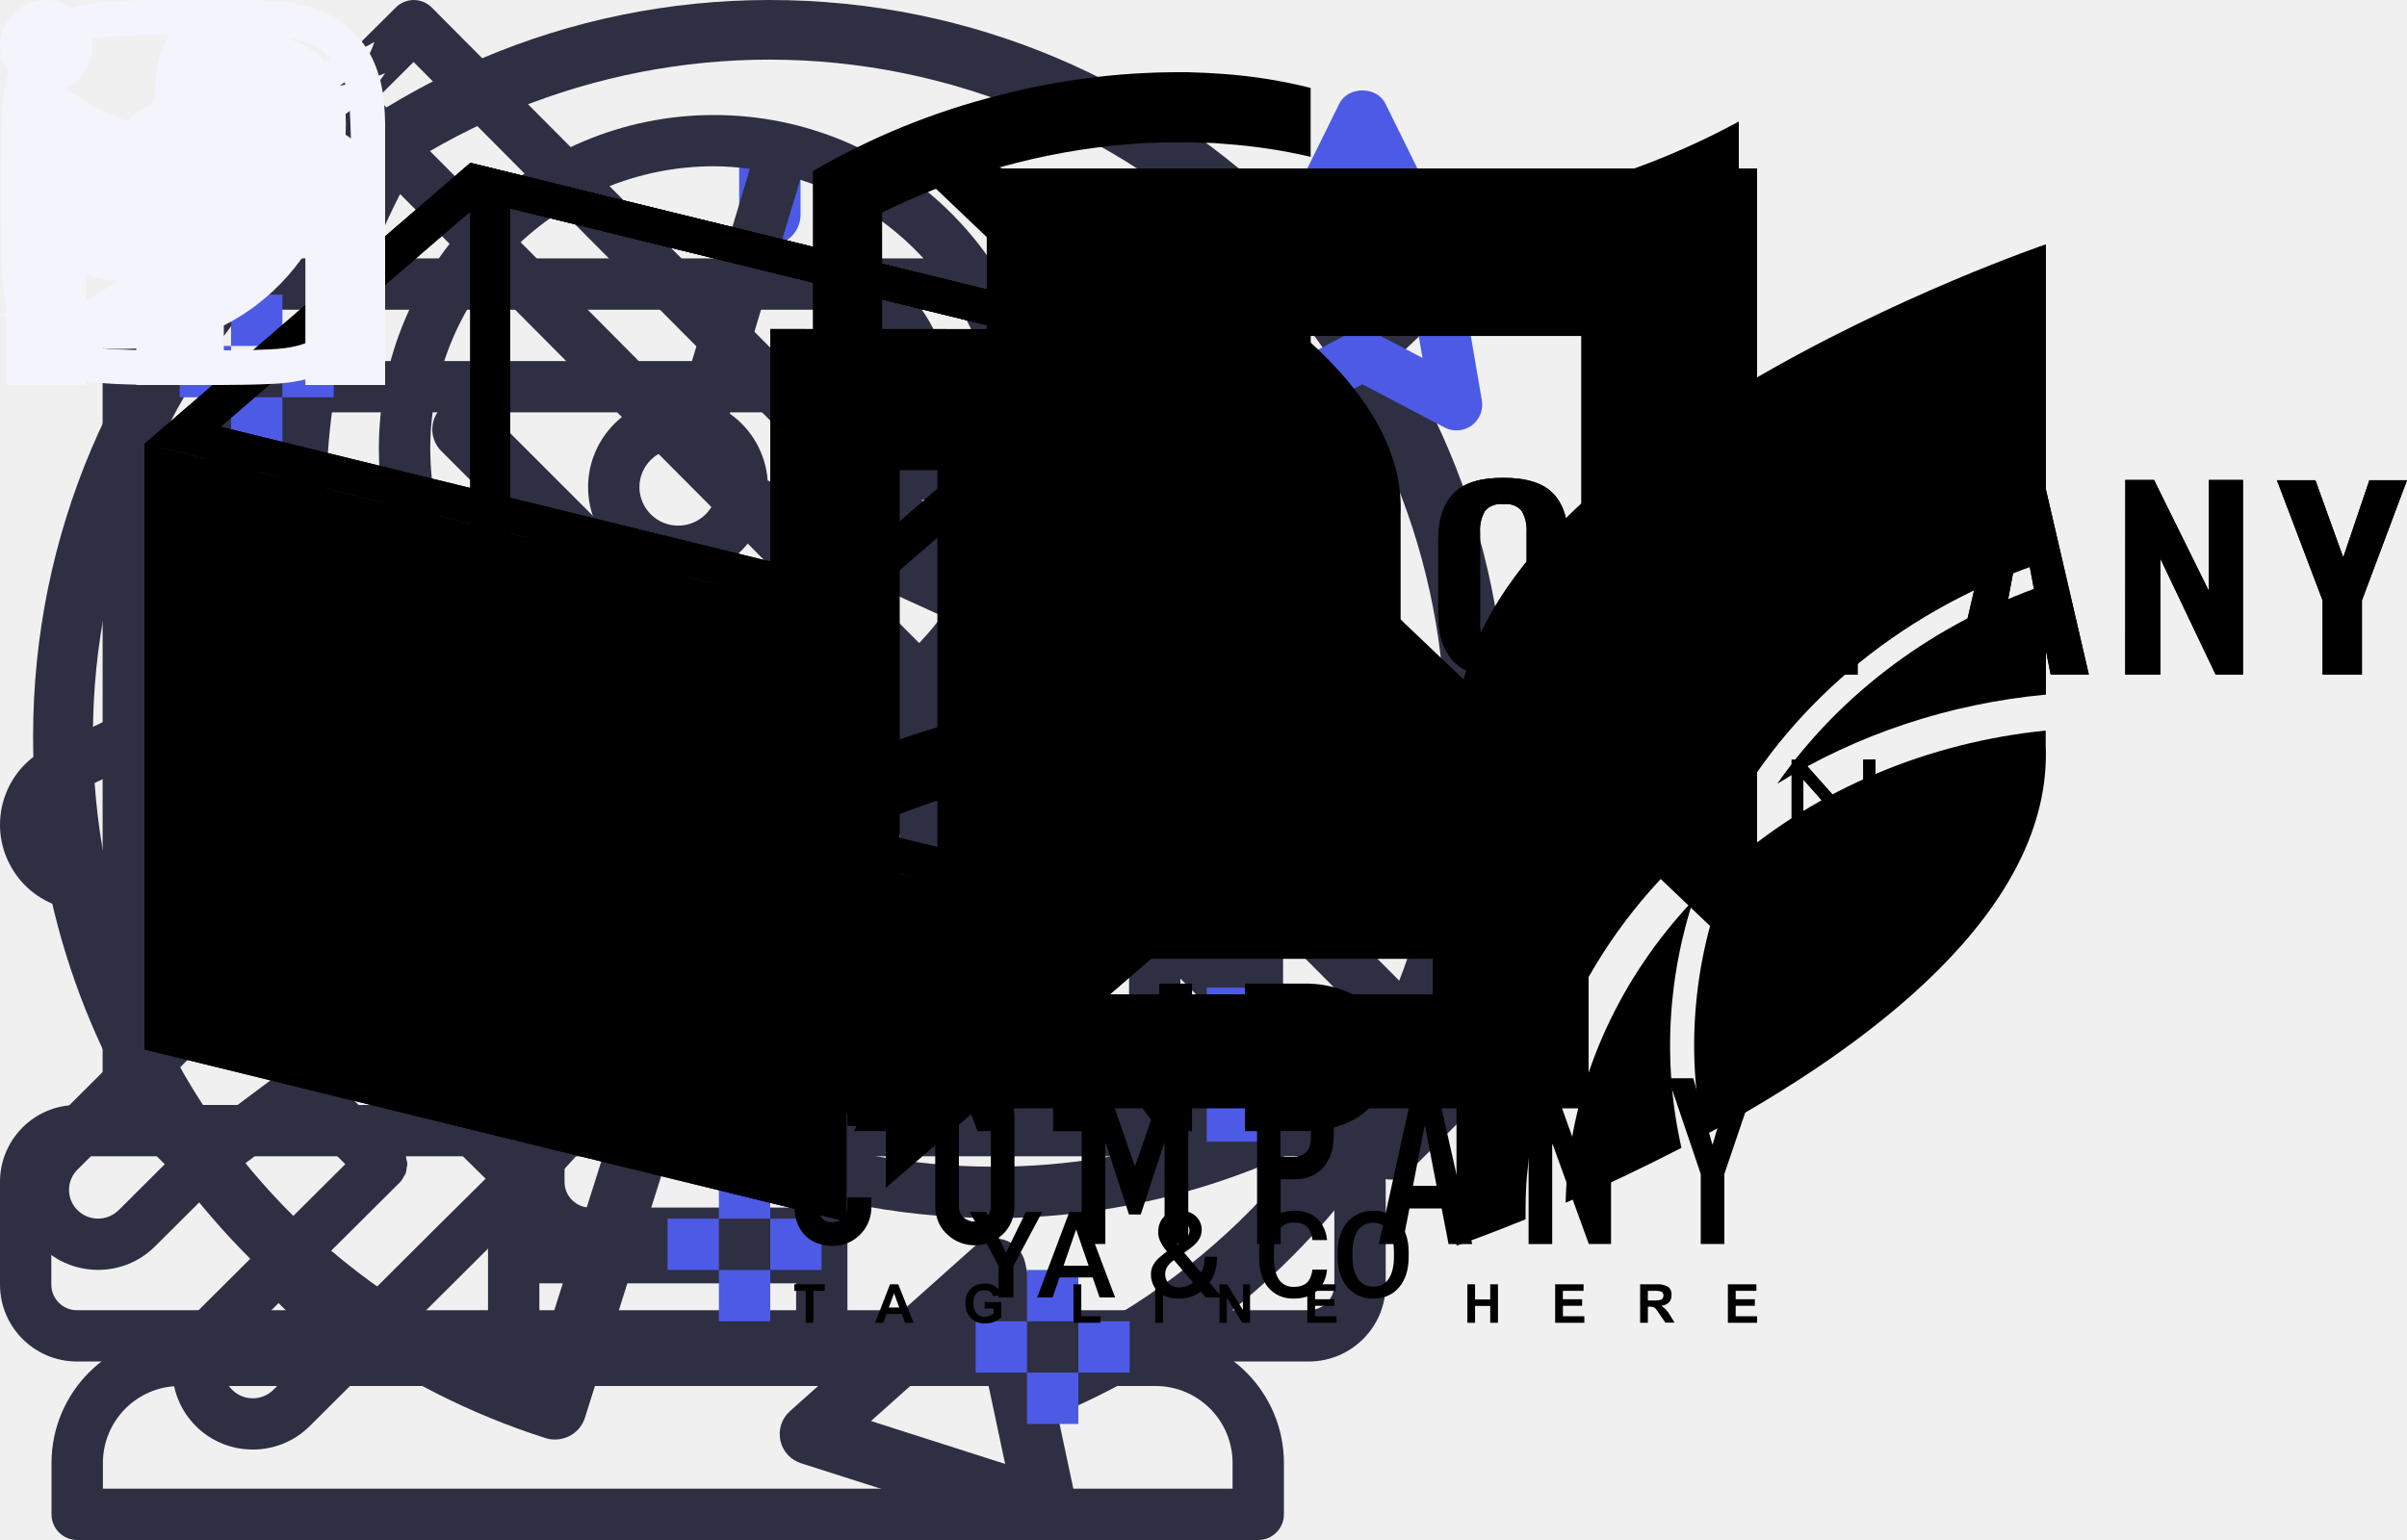
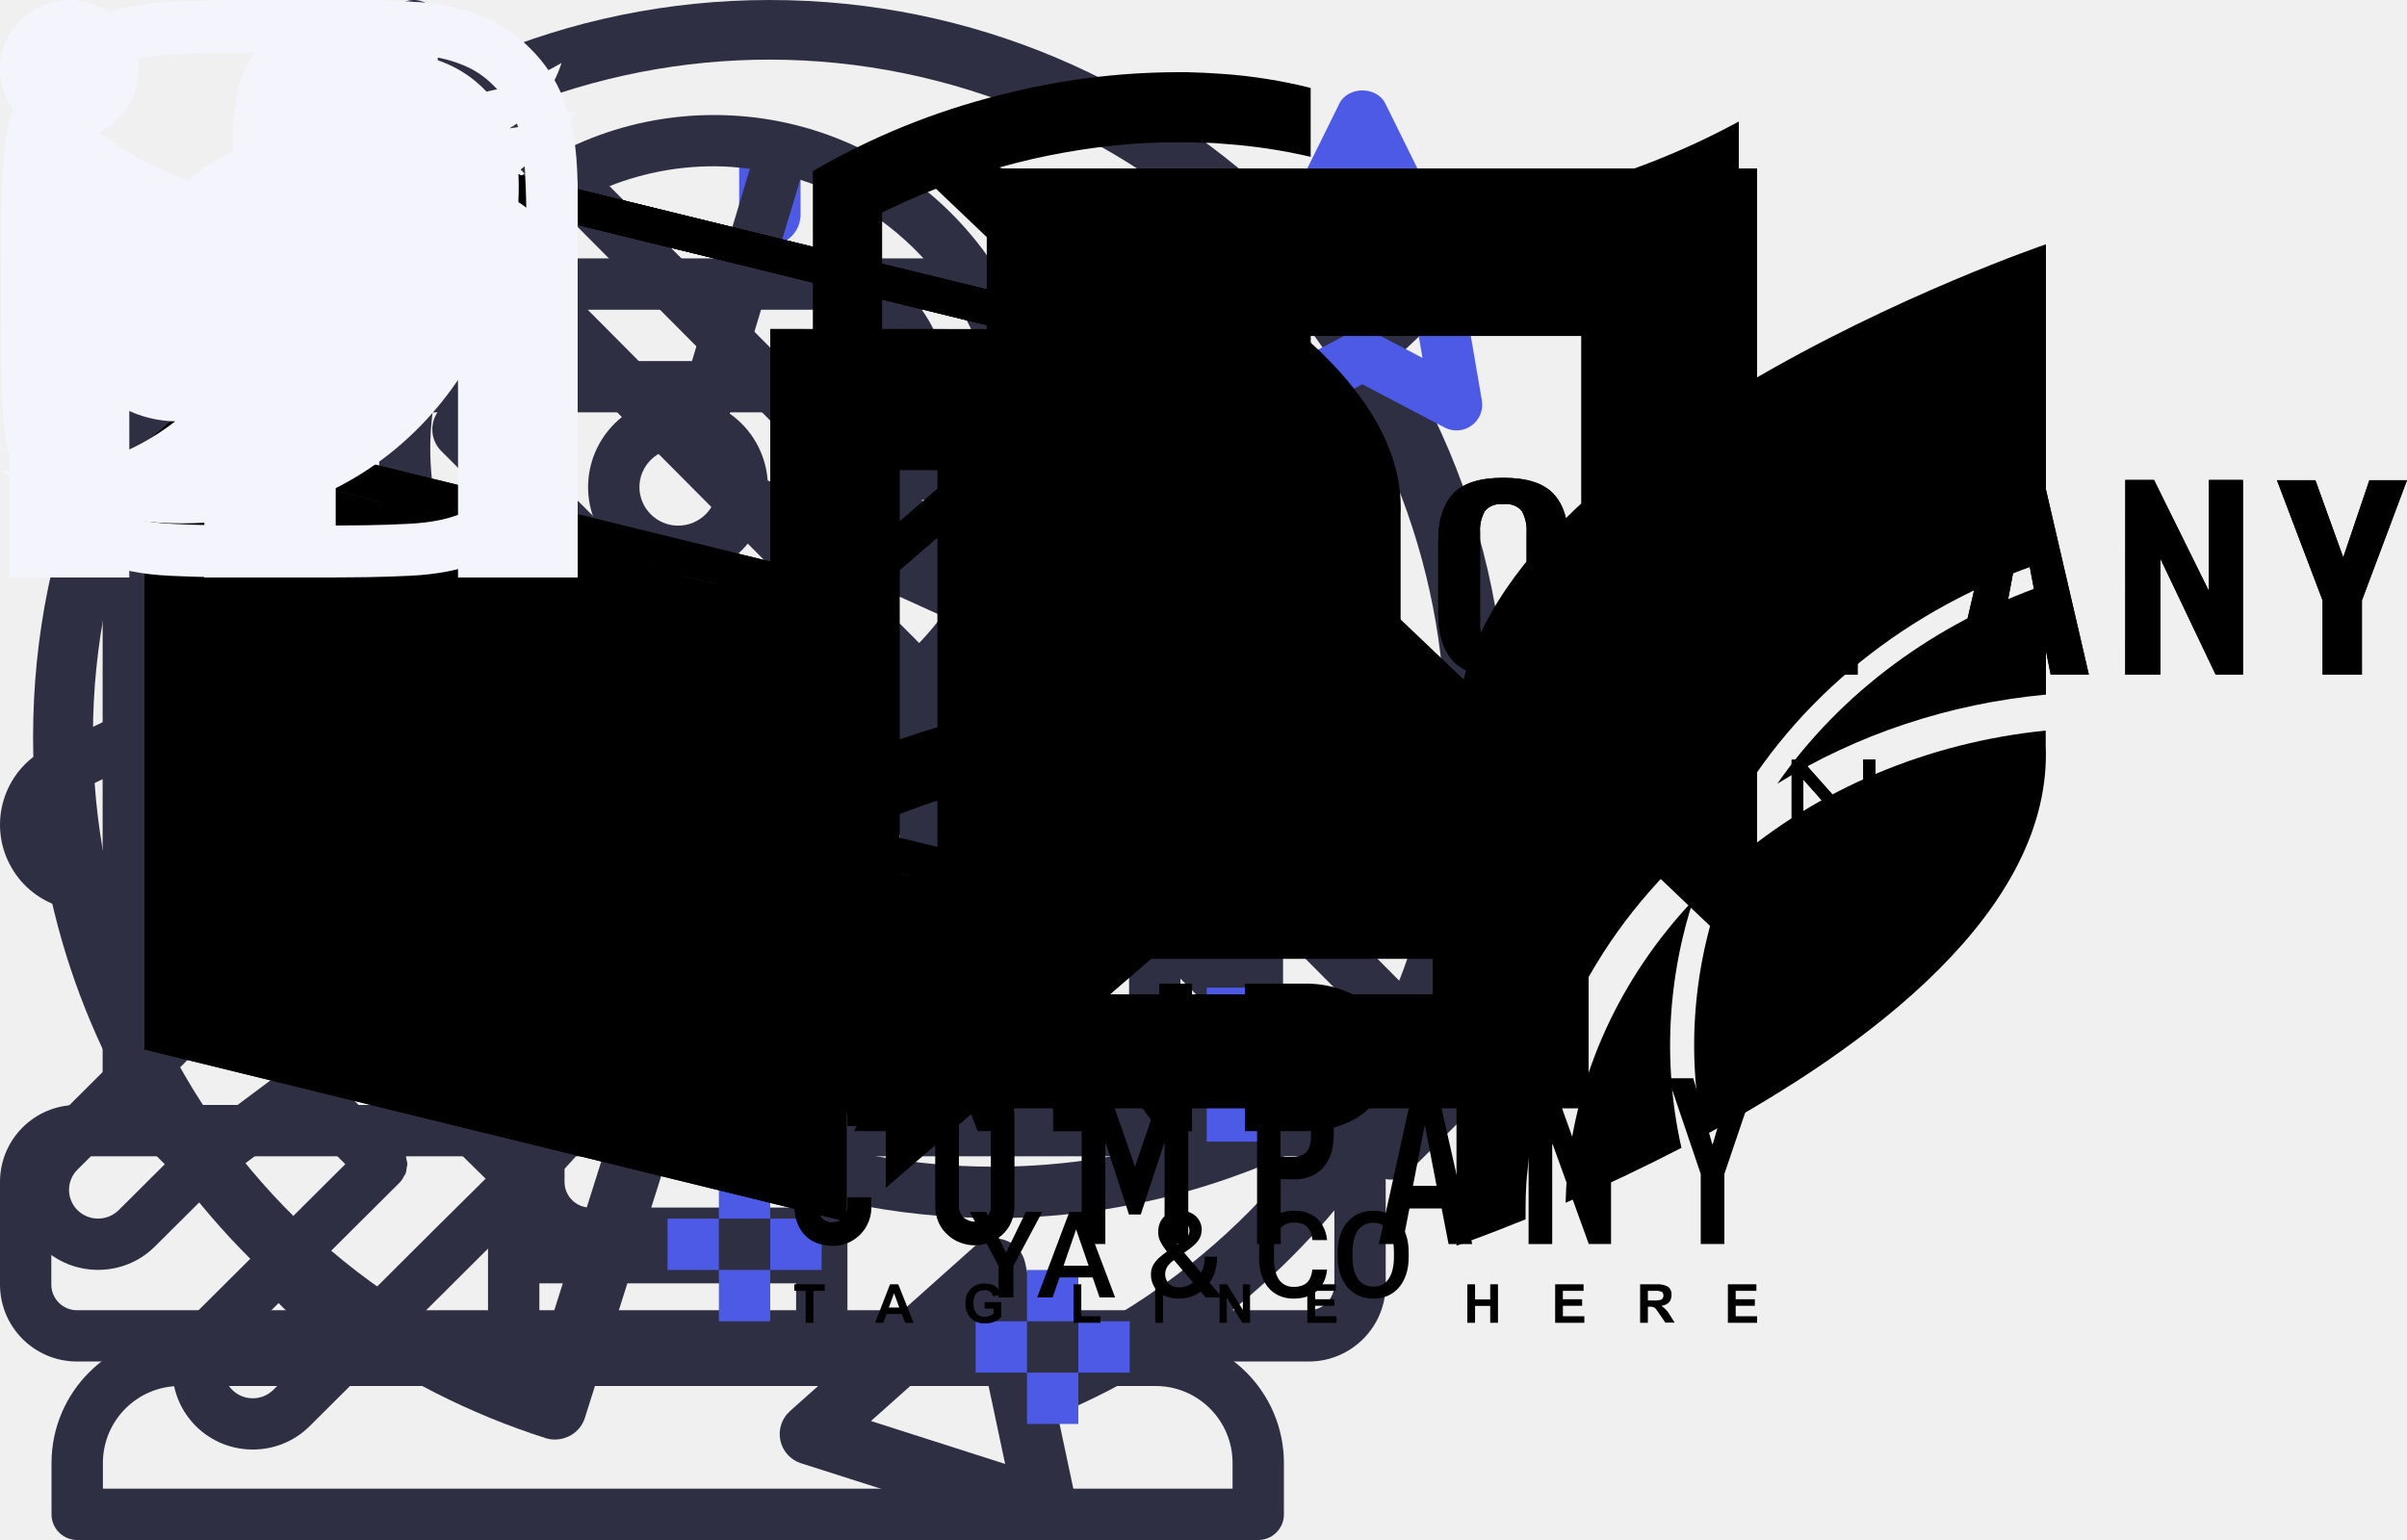
<svg xmlns="http://www.w3.org/2000/svg">
  <svg id="antene" width="64" height="64" fill="none">
    <path fill="#2E2F42" d="M61.546 44.195 44.66 27.185l1.874-9.23c.484.188.998.287 1.517.29h.013a4.318 4.318 0 1 0-4.017-2.87l-9.92 1.21L17.945.32a1.066 1.066 0 0 0-.753-.32c-.28.001-.548.113-.747.31L13.42 3.318a1.067 1.067 0 0 0 0 1.509l1.628 1.65a29.885 29.885 0 0 0 5.04 35.327c.084.081.183.147.291.195a6.192 6.192 0 0 0-.104 1.094v12.374h-12.8A5.34 5.34 0 0 0 2.14 60.8v2.133c0 .59.478 1.067 1.067 1.067h49.067c.589 0 1.067-.478 1.067-1.067V60.8a5.34 5.34 0 0 0-5.334-5.333h-12.8v-5.484c2.005.42 4.048.635 6.097.64a29.699 29.699 0 0 0 14.08-3.567l1.637 1.646c.198.202.469.318.753.32.28-.002.548-.113.746-.31l3.025-3.009a1.067 1.067 0 0 0 0-1.508ZM46.56 12.466a2.133 2.133 0 1 1 1.503 3.646h-.006a2.133 2.133 0 0 1-1.493-3.646h-.004Zm-2.511 7.01-1.197 5.89-2.351-2.364 3.548-3.527Zm-1.212-1.804-3.84 3.817-2.97-2.987 6.81-.83ZM48.008 57.6a3.2 3.2 0 0 1 3.2 3.2v1.067H4.275V60.8a3.2 3.2 0 0 1 3.2-3.2h40.533Zm-14.933-4.267v2.134H22.408v-2.134h10.667ZM22.408 51.2v-8.107c0-2.587 2.393-4.693 5.333-4.693 2.941 0 5.334 2.106 5.334 4.693V51.2H22.408Zm12.8-3.392v-4.715c0-3.764-3.35-6.826-7.466-6.826a7.6 7.6 0 0 0-6.563 3.572 27.739 27.739 0 0 1-4.557-31.774l37.204 37.417a27.642 27.642 0 0 1-18.618 2.326Zm22.578-1.367-1.503-1.512L17.181 5.591 15.672 4.08l1.51-1.504 15.87 15.96c.007 0 .011.013.019.019L59.3 44.937l-1.514 1.504Z" />
    <path fill="#4D5AE5" d="M27.751 40.533h-.01a3.2 3.2 0 0 0-.01 6.4h.01a3.2 3.2 0 0 0 .01-6.4Zm.747 3.957a1.067 1.067 0 0 1-1.818-.762 1.068 1.068 0 0 1 1.061-1.061 1.067 1.067 0 0 1 .747 1.823h.01Z" />
  </svg>
  <svg id="clock" width="64" height="64" fill="none">
    <g clip-path="url(#a)">
      <path fill="#2E2F42" d="M62.593 30.602C62.59 13.698 48.883-.003 31.977 0 15.073.003 1.372 13.71 1.375 30.616a30.61 30.61 0 0 0 21.299 29.152c.12.038.247.058.373.057.242 0 .478-.065.685-.187.27-.16.472-.414.567-.713l7.73-24.5a3.826 3.826 0 1 0-1.68-7.27L20.137 16.942a1.275 1.275 0 0 0-1.803 1.804l10.207 10.218a3.752 3.752 0 0 0 1.072 4.618l-7.365 23.346C7.692 51.566.239 35.42 5.601 20.864 10.963 6.31 27.11-1.145 41.665 4.217 56.22 9.58 63.673 25.726 58.312 40.281a28.087 28.087 0 0 1-14.925 15.947l-.796-3.749a1.275 1.275 0 0 0-2.096-.687l-7.674 6.851a1.275 1.275 0 0 0 .462 2.169l9.797 3.127a1.275 1.275 0 0 0 1.638-1.48l-.782-3.678a30.51 30.51 0 0 0 18.657-28.178Zm-30.609-1.275a1.276 1.276 0 1 1 0 2.552 1.276 1.276 0 0 1 0-2.552Zm4.201 29.728 4.368-3.896 1.206 5.68-5.574-1.784Z" />
      <path fill="#4D5AE5" d="M30.709 6.37v2.55a1.275 1.275 0 1 0 2.55 0V6.37a1.276 1.276 0 0 0-2.55 0ZM7.752 29.327a1.275 1.275 0 0 0 0 2.55h2.55a1.275 1.275 0 1 0 0-2.55h-2.55ZM56.216 31.878a1.275 1.275 0 1 0 0-2.55h-2.55a1.276 1.276 0 0 0 0 2.55h2.55Z" />
    </g>
    <defs>
      <clipPath id="a">
        <path fill="#fff" d="M0 0h64v64H0z" />
      </clipPath>
    </defs>
  </svg>
  <svg id="diagrame" width="64" height="64" fill="none">
    <g clip-path="url(#a)">
      <path fill="#4D5AE5" d="M29.851 29.93h2.132v9.594h-2.132V29.93ZM38.38 34.194h2.132v5.33H38.38v-5.33ZM21.322 37.392h2.132v2.132h-2.132v-2.132ZM14.925 36.326h2.133v3.198h-2.133v-3.198Z" />
      <path fill="#2E2F42" d="M3.198 56.582h51.173a3.198 3.198 0 0 0 3.199-3.198v-4.265a3.198 3.198 0 0 0-3.199-3.198h-1.066V19.334l6.056-5.736a3.216 3.216 0 1 0-1.493-1.526l-4.563 4.325v-2.46a3.198 3.198 0 0 0-3.198-3.198H7.463a3.198 3.198 0 0 0-3.199 3.199V45.92H3.198A3.198 3.198 0 0 0 0 49.119v4.265a3.198 3.198 0 0 0 3.198 3.198Zm57.57-46.909a1.066 1.066 0 1 1 0 2.133 1.066 1.066 0 0 1 0-2.133ZM6.397 13.938c0-.59.477-1.067 1.066-1.067h42.644c.589 0 1.066.478 1.066 1.067v4.477l-2.132 2.026V16.07c0-.589-.477-1.066-1.066-1.066H9.595c-.589 0-1.066.477-1.066 1.066v26.652c0 .59.477 1.067 1.066 1.067h38.38c.589 0 1.066-.478 1.066-1.067V23.374l2.132-2.02V45.92H6.397V13.938Zm9.595 13.859a3.198 3.198 0 1 0 2.214 5.497l3.706 1.86c.43.215.953.114 1.273-.246l7.877-8.863 7.744 5.803c.416.311.996.278 1.372-.079l6.73-6.375v16.262H10.662v-24.52H46.91v5.32L39.366 29.6l-7.81-5.855a1.067 1.067 0 0 0-1.435.145l-7.986 8.985-2.986-1.493c.022-.128.036-.257.041-.387a3.199 3.199 0 0 0-3.198-3.198Zm1.066 3.198a1.066 1.066 0 1 1-2.133 0 1.066 1.066 0 0 1 2.133 0Zm6.396 17.058h10.661v1.066c0 .589-.477 1.066-1.066 1.066H24.52a1.066 1.066 0 0 1-1.066-1.066v-1.066ZM2.132 49.12c0-.589.478-1.066 1.066-1.066h18.124v1.066a3.198 3.198 0 0 0 3.198 3.199h8.53a3.198 3.198 0 0 0 3.198-3.199v-1.066H54.37c.59 0 1.067.477 1.067 1.066v4.265c0 .588-.478 1.066-1.067 1.066H3.198a1.066 1.066 0 0 1-1.066-1.066v-4.265Z" />
    </g>
    <defs>
      <clipPath id="a">
        <path fill="#fff" d="M0 0h64v64H0z" />
      </clipPath>
    </defs>
  </svg>
  <svg id="astronaut" width="64" height="64" fill="none">
    <path fill="#4D5AE5" d="M63.948 9.048a1.068 1.068 0 0 0-.86-.725l-3.822-.556-1.71-3.462c-.358-.73-1.553-.73-1.912 0l-1.71 3.462-3.82.556a1.067 1.067 0 0 0-.592 1.819l2.765 2.695-.653 3.806c-.068.4.096.804.424 1.043.332.241.765.271 1.124.081L56.6 15.97l3.417 1.797a1.068 1.068 0 0 0 1.548-1.124l-.652-3.806 2.766-2.695a1.07 1.07 0 0 0 .27-1.094Zm-4.926 2.654c-.25.244-.366.598-.306.944l.382 2.228-2.001-1.051a1.064 1.064 0 0 0-.994 0l-2.001 1.051.381-2.228a1.068 1.068 0 0 0-.306-.944l-1.62-1.579 2.238-.325c.348-.05.647-.269.803-.584l1-2.026L57.6 9.214c.156.315.456.534.804.584l2.237.325-1.618 1.579ZM52.267 41.044h-2.134v2.134h2.134v-2.134ZM52.267 45.311h-2.134v2.134h2.134V45.31Z" />
    <path fill="#4D5AE5" d="M54.4 43.178h-2.133v2.133H54.4v-2.133ZM50.134 43.178H48v2.133h2.134v-2.133ZM44.8 52.778h-2.133v2.133H44.8v-2.133ZM44.8 57.045h-2.133v2.133H44.8v-2.133ZM46.934 54.911H44.8v2.134h2.134V54.91Z" />
    <path fill="#4D5AE5" d="M42.667 54.911h-2.134v2.134h2.134V54.91ZM32 48.511h-2.133v2.134H32V48.51ZM32 52.778h-2.133v2.133H32v-2.133ZM34.133 50.645H32v2.133h2.133v-2.133ZM29.867 50.645h-2.134v2.133h2.134v-2.133ZM11.733 12.244H9.6v2.133h2.133v-2.133ZM11.733 16.51H9.6v2.134h2.133v-2.133ZM13.866 14.377h-2.133v2.134h2.133v-2.134ZM9.6 14.377H7.466v2.134H9.6v-2.134Z" />
    <path fill="#2E2F42" d="M49.43 28.319a3.548 3.548 0 0 0-2.377-1.41 3.553 3.553 0 0 0-2.68.705l-2.503 1.919h-.001l-3.796 2.835-2.715-1.082c4.842-2.172 8.227-7.016 8.227-12.64C43.585 11 37.34 4.78 29.663 4.78 21.986 4.78 15.74 11 15.74 18.646c0 2.771.828 5.348 2.24 7.517l-5.528-.048h-.01c-.017 0-.03.009-.047.01-.105.004-.209.025-.31.061-.026.01-.052.015-.077.027-.013.005-.025.006-.038.013l-6.466 3.193h-.002l-3.787 1.822a.82.82 0 0 0-.126.07A3.56 3.56 0 0 0 .393 35.9c.44.858 1.19 1.49 2.112 1.779a3.558 3.558 0 0 0 2.757-.257l2.776-1.476 4.528-2.339 2.714-.015-10.884 10.83c0 .002-.002.002-.003.003l-2.677 2.666a3.298 3.298 0 0 0-.98 2.356c0 .89.347 1.727.98 2.357.65.647 1.504.97 2.358.97.856 0 1.709-.323 2.36-.97l2.629-2.617 3.481-2.6 1.802 1.794-3.523 3.508-.003.003-2.678 2.666a3.298 3.298 0 0 0-.98 2.355c0 .89.348 1.727.98 2.358.65.646 1.505.97 2.36.97.854 0 1.71-.324 2.36-.97l2.679-2.667 4.285-4.266c0-.002 0-.003.002-.004l2.019-2-.008-.007c.013-.013.031-.017.044-.031L32.215 38.98l6.942.987a1.052 1.052 0 0 0 .525-.066c.035-.013.066-.03.1-.047.038-.019.078-.03.114-.054l6.427-4.267c.024-.016.036-.041.059-.059.025-.02.057-.028.08-.05l2.544-2.383a3.558 3.558 0 0 0 .423-4.723ZM4.26 35.54c-.346.186-.74.223-1.116.104a1.43 1.43 0 0 1-.425-2.52l2.628-1.264.632 1.849.266.776L4.26 35.54Zm6.995-3.655-3.097 1.6-.51-1.494-.367-1.073 4.053-2-.079 2.967Zm30.199-13.241c0 1.837-.438 3.57-1.198 5.119l-8.363-3.798a3.722 3.722 0 0 0-1.576-2.776l2.928-9.72C38 8.98 41.454 13.416 41.454 18.643Zm-23.578 0c0-6.47 5.289-11.734 11.789-11.734.506 0 1 .043 1.49.105l-2.864 9.507c-.038 0-.075-.011-.114-.011a3.744 3.744 0 0 0-3.745 3.733 3.744 3.744 0 0 0 3.745 3.733c1.389 0 2.589-.766 3.236-1.889l7.725 3.51c-2.15 2.893-5.59 4.78-9.473 4.78-6.5 0-11.789-5.265-11.789-11.734Zm11.913 1.6c0 .882-.724 1.6-1.612 1.6a1.608 1.608 0 0 1-1.612-1.6c0-.882.723-1.6 1.612-1.6.888 0 1.612.718 1.612 1.6ZM4.929 50.292a1.217 1.217 0 0 1-1.708.002 1.187 1.187 0 0 1 0-1.689l1.924-1.917 1.702 1.695-1.917 1.91Zm6.428 7.467a1.216 1.216 0 0 1-1.71.002 1.188 1.188 0 0 1 0-1.689l1.926-1.918.805.801.898.894-1.919 1.91Zm6.964-6.937-.004.002-3.53 3.52-.805-.801-.898-.894 3.527-3.51v-.002s.002 0 .003-.002c.08-.08.13-.176.18-.27.013-.028.04-.052.052-.08.033-.083.038-.171.05-.258.007-.049.028-.095.028-.145 0-.071-.025-.14-.04-.211-.013-.064-.013-.13-.037-.191-.04-.1-.11-.189-.183-.275-.02-.024-.027-.054-.05-.076h-.001l-.002-.004-3.214-3.2c-.034-.034-.078-.048-.116-.077a1.026 1.026 0 0 0-.174-.115.99.99 0 0 0-.187-.065 1.024 1.024 0 0 0-.206-.04 1.035 1.035 0 0 0-.19.01 1.068 1.068 0 0 0-.209.04.987.987 0 0 0-.188.09c-.04.022-.085.03-.122.057l-3.547 2.648-1.801-1.794 4.798-4.773 8.72 8.578-1.854 1.838Zm13.637-14.034c-.03-.004-.06.008-.09.006a1.044 1.044 0 0 0-.23.014.983.983 0 0 0-.37.136c-.06.036-.114.075-.166.123-.026.022-.057.033-.08.058l-9.397 10.292-8.656-8.514 5.666-5.636a1.068 1.068 0 0 0-.759-1.822l-4.437.026.055-3.215 6.208.053a13.897 13.897 0 0 0 9.963 4.202c.875 0 1.728-.09 2.559-.245.08.064.159.129.26.17l4.818 1.92.305 1.516.357 1.77-6.006-.854Zm8.083.357-.627-3.116 2.893-2.16.758 1.005 1.136 1.508-4.16 2.763Zm7.507-5.662-1.676 1.57-1.862-2.473 1.663-1.274c.31-.24.701-.336 1.085-.286.387.054.728.256.96.568.434.584.36 1.398-.17 1.895Z" />
    <path fill="#2E2F42" d="m27.204 37.088-4.286-4.267a1.066 1.066 0 0 0-1.505 0l-4.285 4.267a1.072 1.072 0 0 0 0 1.513l4.285 4.266a1.066 1.066 0 0 0 1.505 0l4.286-4.266a1.067 1.067 0 0 0 0-1.513Zm-5.038 3.518-2.773-2.762 2.773-2.761 2.775 2.761-2.775 2.762ZM34.328 10.142l-.515 2.071c.142.035 3.475.904 3.475 4.298h2.134c0-4.034-3.331-5.931-5.093-6.37ZM39.422 18.644h-2.133v2.134h2.133v-2.134Z" />
  </svg>
  <svg id="client-1" width="104" height="56">
    <path fill-rule="evenodd" d="m38 7 7.008 6.676L32 13.67V46.06h34V33.676l7 6.669V7H38Zm27.692 25.892-19.87-18.93h19.87v18.93Zm-6.169 8.43H37.38V19.538h1.565v20.31h20.578v1.476Zm-17.727 10.74-.825-1.698h-.681l1.196 2.246v1.309h.617V52.61l1.197-2.246h-.679l-.825 1.697Zm3.042-1.698h.146l1.343 3.555h-.644l-.288-.832h-1.376l-.287.832h-.642l1.338-3.555H44.838Zm-.652 2.237h1.041l-.52-1.508-.52 1.508Zm4.296-.59a9.549 9.549 0 0 1-.077-.099 1.82 1.82 0 0 1-.213-.349.86.86 0 0 1-.075-.352c0-.185.038-.344.114-.478a.77.77 0 0 1 .325-.308c.14-.073.304-.11.49-.11.181 0 .337.037.467.11a.766.766 0 0 1 .35.984.896.896 0 0 1-.17.254 1.729 1.729 0 0 1-.248.218l-.247.18.704.83a1.407 1.407 0 0 0 .153-.664h.508c0 .173-.017.336-.051.49a1.523 1.523 0 0 1-.26.587l.52.615h-.68l-.207-.243a1.384 1.384 0 0 1-.364.2 1.624 1.624 0 0 1-.552.092c-.236 0-.44-.043-.613-.13a.97.97 0 0 1-.4-.356.975.975 0 0 1-.14-.52c0-.145.03-.272.09-.38.061-.111.143-.214.247-.309.096-.087.206-.174.33-.261Zm.292.358-.074.053a.914.914 0 0 0-.193.203.59.59 0 0 0-.034.6.515.515 0 0 0 .198.203.65.65 0 0 0 .32.074c.135 0 .266-.03.393-.09a1.06 1.06 0 0 0 .18-.113l-.79-.93Zm.14-.65.218-.146a.791.791 0 0 0 .22-.2.444.444 0 0 0 .066-.25.354.354 0 0 0-.374-.342.362.362 0 0 0-.339.21.502.502 0 0 0 .015.435c.037.077.088.157.154.242l.04.052Zm6.22 1.043h-.611a1.108 1.108 0 0 1-.112.393.554.554 0 0 1-.247.242.925.925 0 0 1-.422.083.748.748 0 0 1-.369-.086.707.707 0 0 1-.254-.242 1.192 1.192 0 0 1-.146-.373 2.365 2.365 0 0 1-.047-.488v-.3c0-.19.017-.357.051-.504.036-.148.09-.272.16-.373a.69.69 0 0 1 .26-.23.809.809 0 0 1 .367-.078c.17 0 .309.03.415.088.105.057.185.14.239.25.055.108.091.24.107.392h.61a1.53 1.53 0 0 0-.2-.632 1.128 1.128 0 0 0-.454-.432 1.509 1.509 0 0 0-.717-.157c-.223 0-.424.04-.603.118-.178.078-.33.19-.457.34a1.532 1.532 0 0 0-.293.529c-.067.206-.1.438-.1.693v.296c0 .255.033.486.098.693.066.207.163.383.288.53.125.145.276.257.451.337.176.078.374.117.594.117.286 0 .53-.052.73-.156.2-.105.355-.247.466-.428.11-.182.176-.39.195-.622Zm3.39-.523v-.195c0-.268-.035-.509-.107-.72a1.56 1.56 0 0 0-.3-.545 1.277 1.277 0 0 0-.467-.344c-.18-.08-.38-.12-.6-.12-.218 0-.418.04-.598.12-.18.078-.335.193-.467.344-.13.15-.23.332-.302.545a2.241 2.241 0 0 0-.108.72v.195c0 .269.036.51.108.723a1.6 1.6 0 0 0 .307.544c.132.15.288.265.466.345.181.078.38.117.599.117.22 0 .42-.04.6-.117.18-.08.336-.195.464-.345.13-.15.23-.33.3-.544.07-.213.105-.454.105-.723Zm-.612-.2v.2c0 .199-.02.375-.059.528a1.159 1.159 0 0 1-.166.388.73.73 0 0 1-.268.237.813.813 0 0 1-.364.078.807.807 0 0 1-.362-.078.772.772 0 0 1-.273-.237 1.167 1.167 0 0 1-.171-.388 2.144 2.144 0 0 1-.059-.528v-.2c0-.198.02-.373.059-.525.04-.153.095-.28.168-.383a.728.728 0 0 1 .271-.234.787.787 0 0 1 .362-.081c.135 0 .256.027.364.08.107.053.197.13.27.235.075.102.132.23.169.383.04.152.059.327.059.525Z" clip-rule="evenodd" />
  </svg>
  <svg id="client-2" width="104" height="56">
    <path fill-rule="evenodd" d="M50.114 5.935h-.137c-.21-.013-.42-.018-.63-.023h-.455c-.397 0-.802.01-1.204.03a.625.625 0 0 0-.091 0A28.275 28.275 0 0 0 37.08 8.625l-.432.208v22.142l1.012-.344c.888-.305 1.834-.58 2.813-.834a34.329 34.329 0 0 1 8.095-1.075v2.909c-.362.002-.713.012-1.065.03h-.084a32.36 32.36 0 0 0-6.228.956 31.635 31.635 0 0 0-7.42 2.892V7.112a29.727 29.727 0 0 1 7.785-3.166A29.793 29.793 0 0 1 48.892 3h.427c.511.013 1.01.036 1.478.071 1.233.087 2.456.282 3.655.583v2.863a22.623 22.623 0 0 0-3.541-.534l-.073-.006c-.247-.021-.494-.042-.724-.042Zm5.039 2.926c.635.049 1.293.072 1.958.072a31.467 31.467 0 0 0 7.713-.99A31.777 31.777 0 0 0 72.24 5.05v27.89a29.815 29.815 0 0 1-7.786 3.166 29.943 29.943 0 0 1-7.337.944 22.405 22.405 0 0 1-5.565-.656V8.322c.43.1.873.191 1.323.267.739.125 1.518.216 2.277.272Zm14.194.217-1.012.34c-.93.313-1.87.593-2.813.842a34.263 34.263 0 0 1-8.406 1.078c-.66 0-1.267-.018-1.854-.056l-.807-.053V34.006l.693.06c.642.057 1.305.085 1.973.085a26.884 26.884 0 0 0 6.62-.857 27.764 27.764 0 0 0 5.174-1.86l.432-.208V9.078Z" clip-rule="evenodd" />
    <path d="M35.737 45.212a1.491 1.491 0 0 0-1.126-.455 1.672 1.672 0 0 0-.65.122 1.464 1.464 0 0 0-.832.842c-.08.2-.119.413-.116.628v3.794c-.01.267.042.533.149.778.09.195.219.368.38.509.151.127.329.22.52.27.185.051.376.078.567.078.211.002.42-.043.612-.132a1.6 1.6 0 0 0 .96-1.465v-.424h-.993v.338a.88.88 0 0 1-.058.338.608.608 0 0 1-.144.214.697.697 0 0 1-.415.145.503.503 0 0 1-.465-.204.898.898 0 0 1-.132-.508v-3.538c-.006-.196.036-.39.122-.567a.507.507 0 0 1 .485-.229.527.527 0 0 1 .443.214.806.806 0 0 1 .164.509v.328h.982v-.387a1.79 1.79 0 0 0-.121-.664 1.56 1.56 0 0 0-.332-.534ZM41.629 45.17a1.765 1.765 0 0 0-1.128-.418c-.202 0-.403.037-.592.107A1.56 1.56 0 0 0 39 45.7c-.1.231-.15.482-.145.735v3.638c-.007.256.043.51.145.745.09.196.22.37.384.509.152.14.33.25.524.32.19.07.39.106.592.107a1.714 1.714 0 0 0 1.128-.427c.158-.142.285-.315.374-.509.102-.234.151-.489.145-.745v-3.639a1.77 1.77 0 0 0-.145-.734 1.641 1.641 0 0 0-.374-.532Zm-.463 4.904a.656.656 0 0 1-.197.527.727.727 0 0 1-.934 0 .65.65 0 0 1-.197-.527v-3.639a.653.653 0 0 1 .197-.526.726.726 0 0 1 .934 0 .652.652 0 0 1 .197.526v3.64ZM49.367 51.7v-6.89h-.953l-1.253 3.647h-.017l-1.263-3.646h-.943v6.888h.984v-4.19h.018l.963 2.962h.491l.971-2.962h.018v4.19h.984ZM54.958 45.294c-.151-.17-.343-.3-.556-.377a2.184 2.184 0 0 0-.714-.107h-1.462v6.89h.982v-2.691h.505c.307.014.611-.051.886-.188a1.43 1.43 0 0 0 .539-.527c.113-.183.19-.387.225-.6a4.9 4.9 0 0 0 .053-.783c.01-.33-.023-.662-.096-.984a1.466 1.466 0 0 0-.362-.633Zm-.506 2.1a.867.867 0 0 1-.091.359.552.552 0 0 1-.253.241 1.006 1.006 0 0 1-.463.087h-.448v-2.342h.506a.942.942 0 0 1 .443.086.556.556 0 0 1 .23.254c.054.121.083.252.086.384v.458c0 .16.01.326 0 .473h-.01ZM59.608 44.81h-.805l-1.518 6.89h.982l.288-1.48h1.339l.288 1.48h.981l-1.555-6.89Zm-.906 4.471.483-2.497h.018l.48 2.497h-.981ZM65.95 48.96h-.018l-1.482-4.15h-.944v6.89h.981v-4.143h.02l1.5 4.142h.924v-6.888h-.981v4.15ZM71.948 44.81l-.79 2.74h-.02l-.79-2.74H69.31l1.348 3.978v2.911h.982v-2.911l1.348-3.977h-1.04ZM33 53.645h.473v1.327h.321v-1.328h.47v-.272H33v.273ZM36.977 53.372l-.62 1.6h.341l.132-.364h.638l.136.364h.35l-.636-1.6h-.341Zm-.05.967.217-.593.217.593h-.435ZM40.908 54.382h.37v.206a.613.613 0 0 1-.38.135.404.404 0 0 1-.34-.153.67.67 0 0 1-.118-.417c0-.356.154-.534.46-.534a.337.337 0 0 1 .362.255l.316-.062c-.068-.312-.293-.47-.678-.47a.804.804 0 0 0-.559.206.78.78 0 0 0-.23.615.872.872 0 0 0 .205.6.776.776 0 0 0 .607.235.96.96 0 0 0 .678-.255v-.63h-.693v.27ZM44.923 53.372h-.324v1.6h1.12V54.7h-.796v-1.328ZM48.318 53.372h-.324v1.6h.324v-1.6ZM51.636 54.44l-.655-1.068h-.313v1.6h.3v-1.045l.643 1.045h.322v-1.6h-.297v1.069ZM54.637 54.267h.797v-.272h-.797v-.35h.857v-.273h-1.181v1.6h1.214V54.7h-.89v-.433ZM61.912 54.003h-.63v-.63h-.32v1.599h.32v-.7h.63v.7h.322v-1.6h-.322v.631ZM64.93 54.267h.8v-.272h-.8v-.35h.86v-.273H64.61v1.6h1.212V54.7h-.89v-.433ZM69.023 54.268c.279-.044.42-.191.42-.445a.383.383 0 0 0-.157-.356.904.904 0 0 0-.468-.094h-.678v1.599h.322v-.669h.063a.431.431 0 0 1 .2.036c.047.029.086.069.114.117l.349.508h.384l-.195-.312a1.115 1.115 0 0 0-.354-.384Zm-.324-.222h-.237v-.401h.253a.84.84 0 0 1 .326.038.21.21 0 0 1-.015.325.913.913 0 0 1-.327.038ZM72.11 54.267h.796v-.272h-.796v-.35h.86v-.273h-1.184v1.6H73V54.7h-.89v-.433Z" />
  </svg>
  <svg id="client-3" width="104" height="56">
    <path fill-rule="evenodd" d="M53.53 27.443a2.953 2.953 0 0 1-.607-1.992v-2.888c0-.885.201-1.558.603-2.018.402-.46 1.092-.69 2.07-.688.92 0 1.572.196 1.958.588.42.5.625 1.111.578 1.727v.68h-1.644v-.688c.006-.225-.01-.45-.048-.673a.652.652 0 0 0-.234-.4.951.951 0 0 0-.596-.155 1.007 1.007 0 0 0-.627.164.769.769 0 0 0-.272.44 3.342 3.342 0 0 0-.065.715v3.505a1.79 1.79 0 0 0 .211.984.772.772 0 0 0 .328.239c.133.051.28.07.425.055.21.015.42-.042.582-.159a.706.706 0 0 0 .245-.426c.038-.232.056-.467.051-.702v-.711h1.645v.65a2.643 2.643 0 0 1-.57 1.815c-.377.429-1.02.643-1.967.643-.946 0-1.661-.229-2.067-.705ZM60.376 27.473c-.415-.45-.623-1.105-.623-1.972v-3.038c0-.858.208-1.507.623-1.948.416-.44 1.11-.66 2.084-.658.967 0 1.658.22 2.073.658.416.441.627 1.09.627 1.948v3.038c0 .858-.211 1.516-.633 1.969-.423.452-1.11.678-2.067.678-.957 0-1.665-.229-2.084-.675Zm2.85-.729c.149-.282.217-.59.197-.899v-3.72a1.65 1.65 0 0 0-.194-.88.776.776 0 0 0-.335-.243.907.907 0 0 0-.434-.052.92.92 0 0 0-.435.053.789.789 0 0 0-.338.241c-.15.275-.218.578-.197.881v3.738c-.021.309.047.617.197.899.096.094.214.17.347.223a1.161 1.161 0 0 0 .845 0c.133-.053.251-.129.347-.223v-.018ZM67.138 19.946h1.77l1.332 5.605 1.361-5.605h1.723l.174 8.09h-1.274l-.136-5.622-1.314 5.622h-1.021l-1.362-5.643-.126 5.643h-1.287l.16-8.09ZM75.483 19.946h2.758c1.588 0 2.383.766 2.383 2.297 0 1.467-.837 2.2-2.51 2.198h-.939v3.596h-1.702l.01-8.091Zm2.356 3.458c.168.018.339.005.5-.04.162-.043.31-.117.436-.216a1.31 1.31 0 0 0 .245-.913 2.53 2.53 0 0 0-.081-.735.596.596 0 0 0-.126-.222.705.705 0 0 0-.215-.163 1.763 1.763 0 0 0-.76-.129h-.66v2.418h.66ZM83.079 19.946h1.828l1.876 8.09h-1.587l-.37-1.865h-1.631l-.382 1.866h-1.61l1.876-8.091Zm1.563 5.288-.637-3.396-.637 3.396h1.273ZM88.298 19.946h1.192l2.28 4.615v-4.615h1.414v8.09H92.05l-2.295-4.817v4.817h-1.46l.003-8.09ZM96.493 24.952l-1.896-4.995h1.597l1.157 3.208 1.086-3.208H100l-1.873 4.995v3.084h-1.634v-3.084ZM56.158 31.574v.423h-1.39v3.287h-.581v-3.287H52.79v-.423h3.367ZM60.512 35.284h-.45a.2.2 0 0 1-.125-.035.193.193 0 0 1-.075-.085l-.402-.881h-1.927l-.402.881a.243.243 0 0 1-.06.1.208.208 0 0 1-.127.035h-.45l1.703-3.71h.592l1.723 3.695Zm-2.819-1.377H59.3l-.68-1.51a2.703 2.703 0 0 1-.127-.35c-.024.07-.044.138-.064.197l-.062.156-.674 1.507ZM63.447 34.92c.107.005.214.005.32 0 .092-.008.183-.023.273-.044a2.1 2.1 0 0 0 .245-.067c.075-.027.15-.06.228-.092v-.834h-.681a.142.142 0 0 1-.05-.006.128.128 0 0 1-.042-.023.086.086 0 0 1-.026-.03.075.075 0 0 1-.008-.038v-.285h1.321v1.422a2.57 2.57 0 0 1-.718.303c-.14.035-.282.06-.426.076a5.153 5.153 0 0 1-.497.024 2.596 2.596 0 0 1-.858-.139 2.092 2.092 0 0 1-.681-.387 1.792 1.792 0 0 1-.44-.588 1.854 1.854 0 0 1-.156-.77 1.923 1.923 0 0 1 .153-.775c.098-.22.248-.42.44-.588.194-.167.426-.298.68-.385.292-.095.602-.141.913-.138.159 0 .317.01.473.032.139.02.274.051.405.094.12.039.234.088.34.147.105.058.204.123.297.194l-.163.23a.143.143 0 0 1-.056.05.17.17 0 0 1-.077.02.222.222 0 0 1-.106-.03 2.103 2.103 0 0 1-.166-.088 1.51 1.51 0 0 0-.229-.1 2.137 2.137 0 0 0-.313-.082 2.625 2.625 0 0 0-.432-.032 2.018 2.018 0 0 0-.657.103 1.44 1.44 0 0 0-.5.294c-.142.133-.25.29-.318.46a1.733 1.733 0 0 0 0 1.238c.075.174.191.333.341.467.14.127.31.227.497.294.217.064.446.089.674.073ZM68.874 34.861h1.86v.423h-2.428v-3.71h.582l-.014 3.287ZM72.667 35.284h-.582v-3.71h.582v3.71ZM74.832 31.591a.28.28 0 0 1 .09.068l2.488 2.797a.884.884 0 0 1 0-.132v-2.765h.507v3.726h-.293a.276.276 0 0 1-.126-.021.33.33 0 0 1-.092-.07l-2.485-2.795v2.886h-.487v-3.711h.303c.033 0 .066.006.096.017ZM82.204 31.574v.408H80.14v1.225h1.671v.394h-1.671v1.266h2.063v.408H79.54v-3.701h2.663ZM21.195 8.659l25.852 6.334v22.195l-25.852-6.33v-22.2Zm-1.658-1.892v25.168l29.165 7.148V13.918L19.537 6.767Z" />
    <path d="M35.168 50.767 6 43.613V18.447l29.168 7.15v25.17Z" />
    <path d="m20.02 8.374 25.515 6.254-10.85 9.366-25.519-6.258L20.02 8.374Zm-.483-1.607L6 18.447l29.168 7.151 13.534-11.68-29.165-7.151ZM36.81 49.35l11.892-10.264-11.893-2.917v13.182Z" />
  </svg>
  <svg id="client-5" width="104" height="56">
    <path fill-rule="evenodd" d="M26.792 44.373c.245.274.376.616.37.968.012.229-.033.458-.132.67-.1.211-.25.4-.441.552a2.68 2.68 0 0 1-1.664.446H22v-6.132h2.865a2.647 2.647 0 0 1 1.588.407c.184.14.331.316.428.515.096.2.14.416.127.633.017.338-.101.67-.333.937a1.59 1.59 0 0 1-.871.48c.388.064.738.25.988.524Zm-3.431-.926h1.225c.278.019.554-.053.778-.203a.732.732 0 0 0 .21-.272.662.662 0 0 0 .053-.328.686.686 0 0 0-.055-.325.753.753 0 0 0-.204-.274 1.28 1.28 0 0 0-.802-.206H23.36v1.608Zm2.123 2.352a.77.77 0 0 0 .226-.281.694.694 0 0 0 .064-.342.704.704 0 0 0-.067-.346.781.781 0 0 0-.23-.283 1.366 1.366 0 0 0-.832-.222h-1.284v1.687h1.301c.293.015.583-.06.822-.213ZM32.649 47.01l-1.594-2.397h-.6v2.396h-1.37v-6.132h2.595a2.752 2.752 0 0 1 1.807.521c.363.333.582.772.617 1.237.036.465-.115.926-.424 1.3-.32.33-.757.551-1.238.624l1.697 2.45h-1.49Zm-2.193-3.233h1.121c.779 0 1.168-.31 1.168-.929a.831.831 0 0 0-.063-.371.908.908 0 0 0-.223-.318 1.307 1.307 0 0 0-.882-.248h-1.135l.014 1.866ZM40.143 45.775H37.41l-.483 1.234H35.49L38 40.946h1.554l2.499 6.063h-1.438l-.472-1.234Zm-.366-.928-.999-2.589-.998 2.588h1.997ZM49.523 47.01h-1.36l-3.052-4.17v4.17h-1.358v-6.133h1.358l3.051 4.194v-4.194h1.361v6.132ZM57.29 45.541a2.82 2.82 0 0 1-1.231 1.082c-.592.27-1.25.402-1.913.386h-2.423v-6.132h2.423a4.472 4.472 0 0 1 1.913.377c.521.237.95.61 1.231 1.07.28.499.426 1.05.426 1.609a3.28 3.28 0 0 1-.426 1.608Zm-1.557-.146a2.12 2.12 0 0 0 .602-1.464 2.12 2.12 0 0 0-.602-1.463 2.536 2.536 0 0 0-1.704-.522h-.945v3.97h.945a2.536 2.536 0 0 0 1.704-.521ZM40.995 6.767s17.566 5.97 17.194 14.61v14.614S40.635 30.017 41 21.377l-.006-14.61ZM73.839 32.57c3.317-2.056 7.155-3.33 11.161-3.703v-4.575c-4.616 1.601-8.531 4.505-11.161 8.277Z" />
    <path d="M71.846 33.948C74.56 29.025 79.269 25.227 85 23.334V10.152s-25.018 8.505-24.489 20.809v20.806s1.115-.38 2.869-1.094c0-.665 0-1.336.08-2.01.518-5.712 3.534-11.005 8.386-14.715Z" />
    <path d="M69.466 41.677a19.57 19.57 0 0 1 .876-4.26c-3.022 3.204-4.851 7.18-5.232 11.369-.036.395-.056.79-.066 1.198a75.86 75.86 0 0 0 4.812-2.282 19.43 19.43 0 0 1-.39-6.025ZM70.461 41.752a18.567 18.567 0 0 0 .31 5.455c6.835-3.682 14.515-9.37 14.219-16.246v-.6c-4.883.493-9.452 2.415-13.005 5.471a18.817 18.817 0 0 0-1.524 5.92Z" />
  </svg>
  <svg id="client-6" width="104" height="56">
    <path fill-rule="evenodd" d="M53.53 27.443a2.953 2.953 0 0 1-.607-1.992v-2.888c0-.885.201-1.558.603-2.018.402-.46 1.092-.69 2.07-.688.92 0 1.572.196 1.958.588.42.5.625 1.111.578 1.727v.68h-1.644v-.688c.006-.225-.01-.45-.048-.673a.652.652 0 0 0-.234-.4.951.951 0 0 0-.596-.155 1.007 1.007 0 0 0-.627.164.769.769 0 0 0-.272.44 3.342 3.342 0 0 0-.065.715v3.505a1.79 1.79 0 0 0 .211.984.772.772 0 0 0 .328.239c.133.051.28.07.425.055.21.015.42-.042.582-.159a.706.706 0 0 0 .245-.426c.038-.232.056-.467.051-.702v-.711h1.645v.65a2.643 2.643 0 0 1-.57 1.815c-.377.429-1.02.643-1.967.643-.946 0-1.661-.229-2.067-.705ZM60.376 27.473c-.415-.45-.623-1.105-.623-1.972v-3.038c0-.858.208-1.507.623-1.948.416-.44 1.11-.66 2.084-.658.967 0 1.658.22 2.073.658.416.441.627 1.09.627 1.948v3.038c0 .858-.211 1.516-.633 1.969-.423.452-1.11.678-2.067.678-.957 0-1.665-.229-2.084-.675Zm2.85-.729c.149-.282.217-.59.197-.899v-3.72a1.65 1.65 0 0 0-.194-.88.776.776 0 0 0-.335-.243.907.907 0 0 0-.434-.052.92.92 0 0 0-.435.053.789.789 0 0 0-.338.241c-.15.275-.218.578-.197.881v3.738c-.021.309.047.617.197.899.096.094.214.17.347.223a1.161 1.161 0 0 0 .845 0c.133-.053.251-.129.347-.223v-.018ZM67.138 19.946h1.77l1.332 5.605 1.361-5.605h1.723l.174 8.09h-1.274l-.136-5.622-1.314 5.622h-1.021l-1.362-5.643-.126 5.643h-1.287l.16-8.09ZM75.483 19.946h2.758c1.588 0 2.383.766 2.383 2.297 0 1.467-.837 2.2-2.51 2.198h-.939v3.596h-1.702l.01-8.091Zm2.356 3.458c.168.018.339.005.5-.04.162-.043.31-.117.436-.216a1.31 1.31 0 0 0 .245-.913 2.53 2.53 0 0 0-.081-.735.596.596 0 0 0-.126-.222.705.705 0 0 0-.215-.163 1.763 1.763 0 0 0-.76-.129h-.66v2.418h.66ZM83.079 19.946h1.828l1.876 8.09h-1.587l-.37-1.865h-1.631l-.382 1.866h-1.61l1.876-8.091Zm1.563 5.288-.637-3.396-.637 3.396h1.273ZM88.298 19.946h1.192l2.28 4.615v-4.615h1.414v8.09H92.05l-2.295-4.817v4.817h-1.46l.003-8.09ZM96.493 24.952l-1.896-4.995h1.597l1.157 3.208 1.086-3.208H100l-1.873 4.995v3.084h-1.634v-3.084ZM56.158 31.574v.423h-1.39v3.287h-.581v-3.287H52.79v-.423h3.367ZM60.512 35.284h-.45a.2.2 0 0 1-.125-.035.193.193 0 0 1-.075-.085l-.402-.881h-1.927l-.402.881a.243.243 0 0 1-.06.1.208.208 0 0 1-.127.035h-.45l1.703-3.71h.592l1.723 3.695Zm-2.819-1.377H59.3l-.68-1.51a2.703 2.703 0 0 1-.127-.35c-.024.07-.044.138-.064.197l-.062.156-.674 1.507ZM63.447 34.92c.107.005.214.005.32 0 .092-.008.183-.023.273-.044a2.1 2.1 0 0 0 .245-.067c.075-.027.15-.06.228-.092v-.834h-.681a.142.142 0 0 1-.05-.006.128.128 0 0 1-.042-.023.086.086 0 0 1-.026-.03.075.075 0 0 1-.008-.038v-.285h1.321v1.422a2.57 2.57 0 0 1-.718.303c-.14.035-.282.06-.426.076a5.153 5.153 0 0 1-.497.024 2.596 2.596 0 0 1-.858-.139 2.092 2.092 0 0 1-.681-.387 1.792 1.792 0 0 1-.44-.588 1.854 1.854 0 0 1-.156-.77 1.923 1.923 0 0 1 .153-.775c.098-.22.248-.42.44-.588.194-.167.426-.298.68-.385.292-.095.602-.141.913-.138.159 0 .317.01.473.032.139.02.274.051.405.094.12.039.234.088.34.147.105.058.204.123.297.194l-.163.23a.143.143 0 0 1-.056.05.17.17 0 0 1-.077.02.222.222 0 0 1-.106-.03 2.103 2.103 0 0 1-.166-.088 1.51 1.51 0 0 0-.229-.1 2.137 2.137 0 0 0-.313-.082 2.625 2.625 0 0 0-.432-.032 2.018 2.018 0 0 0-.657.103 1.44 1.44 0 0 0-.5.294c-.142.133-.25.29-.318.46a1.733 1.733 0 0 0 0 1.238c.075.174.191.333.341.467.14.127.31.227.497.294.217.064.446.089.674.073ZM68.874 34.861h1.86v.423h-2.428v-3.71h.582l-.014 3.287ZM72.667 35.284h-.582v-3.71h.582v3.71ZM74.832 31.591a.28.28 0 0 1 .09.068l2.488 2.797a.884.884 0 0 1 0-.132v-2.765h.507v3.726h-.293a.276.276 0 0 1-.126-.021.33.33 0 0 1-.092-.07l-2.485-2.795v2.886h-.487v-3.711h.303c.033 0 .066.006.096.017ZM82.204 31.574v.408H80.14v1.225h1.671v.394h-1.671v1.266h2.063v.408H79.54v-3.701h2.663ZM21.195 8.659l25.852 6.334v22.195l-25.852-6.33v-22.2Zm-1.658-1.892v25.168l29.165 7.148V13.918L19.537 6.767Z" />
    <path d="M35.168 50.767 6 43.613V18.447l29.168 7.15v25.17Z" />
    <path d="m20.02 8.374 25.515 6.254-10.85 9.366-25.519-6.258L20.02 8.374Zm-.483-1.607L6 18.447l29.168 7.151 13.534-11.68-29.165-7.151ZM36.81 49.35l11.892-10.264-11.893-2.917v13.182Z" />
  </svg>
-   <svg id="instagram" width="16" height="16">
+   <svg id="instagram" width="24" height="24" fill="none">
    <g fill="#F4F4FD" clip-path="url(#a)">
-       <path d="M15.984 4.704c-.037-.85-.175-1.435-.372-1.941a3.905 3.905 0 0 0-.925-1.42 3.938 3.938 0 0 0-1.416-.921c-.51-.197-1.09-.335-1.94-.372C10.473.01 10.2 0 8.03 0 5.857 0 5.585.01 4.732.047c-.85.037-1.434.175-1.94.372a3.904 3.904 0 0 0-1.42.925A3.94 3.94 0 0 0 .45 2.76C.253 3.27.116 3.85.078 4.7c-.04.857-.05 1.13-.05 3.301 0 2.173.01 2.445.047 3.298.037.85.175 1.435.372 1.941.203.538.519 1.019.925 1.419.4.406.885.722 1.416.922.51.197 1.09.335 1.941.372.853.038 1.125.047 3.298.047 2.172 0 2.444-.01 3.297-.047.85-.037 1.435-.175 1.941-.372a4.092 4.092 0 0 0 2.341-2.341c.197-.51.335-1.09.372-1.941.038-.853.047-1.125.047-3.298 0-2.172-.003-2.444-.04-3.297Zm-1.44 6.532c-.035.782-.166 1.204-.276 1.485a2.654 2.654 0 0 1-1.519 1.52c-.281.109-.706.24-1.484.274-.844.038-1.097.047-3.232.047-2.135 0-2.391-.01-3.232-.047-.782-.034-1.204-.165-1.485-.275a2.463 2.463 0 0 1-.919-.597 2.488 2.488 0 0 1-.597-.919c-.11-.281-.24-.706-.275-1.484-.037-.844-.047-1.098-.047-3.232 0-2.135.01-2.391.047-3.232.035-.782.166-1.204.275-1.485.128-.347.332-.662.6-.919.26-.266.572-.469.92-.597.28-.11.706-.24 1.484-.275.844-.037 1.097-.047 3.232-.047 2.138 0 2.39.01 3.232.047.781.035 1.203.166 1.484.275.347.128.663.331.92.597.265.26.468.572.596.92.11.28.241.705.275 1.484.038.844.047 1.097.047 3.232 0 2.135-.009 2.385-.046 3.228Z" />
-       <path d="M8.03 3.891a4.111 4.111 0 0 0 0 8.22 4.111 4.111 0 0 0 0-8.22Zm0 6.777a2.667 2.667 0 1 1 0-5.334 2.667 2.667 0 0 1 0 5.334ZM13.262 3.729a.96.96 0 1 1-1.92 0 .96.96 0 0 1 1.92 0Z" />
+       <path d="M23.977 7.056c-.057-1.275-.263-2.152-.558-2.912a5.857 5.857 0 0 0-1.388-2.128A5.905 5.905 0 0 0 19.907.633C19.143.338 18.27.13 16.995.075 15.711.015 15.303 0 12.046 0 8.785 0 8.377.014 7.097.07 5.823.127 4.946.333 4.187.628a5.856 5.856 0 0 0-2.129 1.388A5.909 5.909 0 0 0 .675 4.14C.38 4.904.173 5.776.117 7.05.057 8.336.042 8.744.042 12.002c0 3.259.014 3.667.07 4.947.057 1.275.263 2.151.559 2.911a5.919 5.919 0 0 0 1.387 2.129c.6.61 1.327 1.083 2.124 1.383.764.295 1.636.501 2.912.558 1.28.056 1.687.07 4.946.07 3.258 0 3.666-.014 4.946-.07 1.275-.057 2.152-.263 2.912-.558a6.139 6.139 0 0 0 3.511-3.512c.296-.764.502-1.636.558-2.911.056-1.28.07-1.688.07-4.947 0-3.258-.004-3.666-.06-4.946Zm-2.162 9.799c-.051 1.172-.248 1.805-.412 2.227a3.981 3.981 0 0 1-2.279 2.278c-.422.165-1.06.361-2.227.413-1.266.056-1.645.07-4.848.07-3.202 0-3.586-.014-4.848-.07-1.172-.052-1.805-.248-2.227-.413a3.693 3.693 0 0 1-1.378-.895 3.73 3.73 0 0 1-.896-1.378c-.164-.422-.36-1.06-.412-2.227-.056-1.266-.07-1.646-.07-4.848 0-3.203.014-3.587.07-4.848.052-1.172.248-1.805.412-2.227.193-.52.498-.994.9-1.379a3.726 3.726 0 0 1 1.38-.895c.421-.164 1.059-.36 2.226-.413 1.266-.056 1.646-.07 4.848-.07 3.207 0 3.586.014 4.848.07 1.172.052 1.805.249 2.227.413.52.192.994.497 1.378.895.399.39.703.858.896 1.379.164.422.36 1.06.412 2.227.056 1.266.07 1.645.07 4.848 0 3.202-.014 3.577-.07 4.843Z" />
+       <path d="M12.044 5.837a6.167 6.167 0 0 0-6.165 6.165 6.167 6.167 0 0 0 6.165 6.166 6.167 6.167 0 0 0 6.166-6.166 6.167 6.167 0 0 0-6.166-6.165Zm0 10.165a4 4 0 1 1 .002-8 4 4 0 0 1-.002 8ZM19.893 5.593a1.44 1.44 0 1 1-2.879 0 1.44 1.44 0 0 1 2.879 0Z" />
    </g>
    <defs>
      <clipPath id="a">
-         <path fill="#fff" d="M0 0h16v16H0z" />
+         <path fill="#fff" d="M0 0h24v24H0z" />
      </clipPath>
    </defs>
  </svg>
-   <svg id="twitter" width="16" height="16" fill="none">
+   <svg id="twitter" width="24" height="24" fill="none">
    <g clip-path="url(#a)">
-       <path fill="#F4F4FD" d="M16 3.039a6.839 6.839 0 0 1-1.89.518 3.262 3.262 0 0 0 1.443-1.813 6.555 6.555 0 0 1-2.08.794A3.28 3.28 0 0 0 7.799 4.78c0 .26.022.51.076.748a9.284 9.284 0 0 1-6.761-3.431 3.285 3.285 0 0 0 1.008 4.384A3.24 3.24 0 0 1 .64 6.078v.036a3.295 3.295 0 0 0 2.628 3.223 3.274 3.274 0 0 1-.86.108 2.9 2.9 0 0 1-.621-.056 3.311 3.311 0 0 0 3.065 2.285 6.59 6.59 0 0 1-4.067 1.399c-.269 0-.527-.012-.785-.045A9.234 9.234 0 0 0 5.032 14.5c6.036 0 9.336-5 9.336-9.334 0-.145-.005-.285-.012-.424A6.544 6.544 0 0 0 16 3.039Z" />
+       <path fill="#F4F4FD" d="M24 4.559c-.892.391-1.843.65-2.835.776a4.893 4.893 0 0 0 2.165-2.719 9.833 9.833 0 0 1-3.12 1.191 4.919 4.919 0 0 0-8.511 3.365c0 .39.033.764.114 1.121-4.091-.199-7.71-2.16-10.142-5.146a4.954 4.954 0 0 0-.673 2.487c0 1.704.877 3.214 2.185 4.089A4.859 4.859 0 0 1 .96 9.117v.054a4.943 4.943 0 0 0 3.942 4.835c-.4.109-.837.162-1.29.162a4.35 4.35 0 0 1-.932-.084c.638 1.948 2.447 3.38 4.598 3.427a9.886 9.886 0 0 1-6.1 2.099c-.404 0-.791-.018-1.178-.068a13.852 13.852 0 0 0 7.548 2.208c9.054 0 14.004-7.5 14.004-14.001 0-.217-.008-.427-.018-.636A9.816 9.816 0 0 0 24 4.559Z" />
    </g>
    <defs>
      <clipPath id="a">
-         <path fill="#fff" d="M0 0h16v16H0z" />
+         <path fill="#fff" d="M0 0h24v24H0z" />
      </clipPath>
    </defs>
  </svg>
-   <svg id="facebook" width="16" height="16" fill="none">
+   <svg id="facebook" width="24" height="24" fill="none">
    <g clip-path="url(#a)">
-       <path fill="#F4F4FD" d="M10.665 2.657h1.46V.113A18.862 18.862 0 0 0 9.997 0C7.891 0 6.45 1.325 6.45 3.76V6H4.125v2.844h2.324V16h2.849V8.845h2.23L11.882 6H9.297V4.04c.001-.822.222-1.384 1.368-1.384Z" />
+       <path fill="#F4F4FD" d="M15.997 3.985h2.191V.169C17.81.117 16.51 0 14.996 0c-3.159 0-5.323 1.987-5.323 5.639V9H6.187v4.266h3.486V24h4.274V13.267h3.345l.531-4.266h-3.877V6.062c.001-1.233.333-2.077 2.051-2.077Z" />
    </g>
    <defs>
      <clipPath id="a">
-         <path fill="#fff" d="M0 0h16v16H0z" />
+         <path fill="#fff" d="M0 0h24v24H0z" />
      </clipPath>
    </defs>
  </svg>
-   <svg id="linked-in" width="16" height="16" fill="none">
+   <svg id="linked-in" width="24" height="24" fill="none">
    <g fill="#F4F4FD" clip-path="url(#a)">
-       <path d="M15.996 16H16V10.13c0-2.87-.618-5.082-3.974-5.082-1.613 0-2.696.886-3.138 1.725h-.047V5.317H5.66V16h3.314v-5.29c0-1.392.264-2.738 1.988-2.738 1.7 0 1.725 1.589 1.725 2.828V16h3.31ZM.264 5.318h3.317V16H.264V5.318ZM1.921 0C.861 0 .001.86.001 1.92c0 1.06.86 1.94 1.92 1.94 1.061 0 1.922-.88 1.922-1.94S2.98 0 1.92 0Z" />
+       <path d="M23.994 24H24v-8.803c0-4.306-.927-7.623-5.961-7.623-2.42 0-4.044 1.328-4.707 2.587h-.07V7.976H8.489V24h4.97v-7.934c0-2.089.396-4.109 2.983-4.109 2.549 0 2.587 2.384 2.587 4.243V24h4.965ZM.396 7.977h4.976V24H.396V7.977ZM2.882 0A2.883 2.883 0 0 0 0 2.882c0 1.591 1.291 2.909 2.882 2.909 1.591 0 2.882-1.318 2.882-2.909A2.884 2.884 0 0 0 2.882 0Z" />
    </g>
    <defs>
      <clipPath id="a">
-         <path fill="#fff" d="M0 0h16v16H0z" />
+         <path fill="#fff" d="M0 0h24v24H0z" />
      </clipPath>
    </defs>
  </svg>
</svg>
